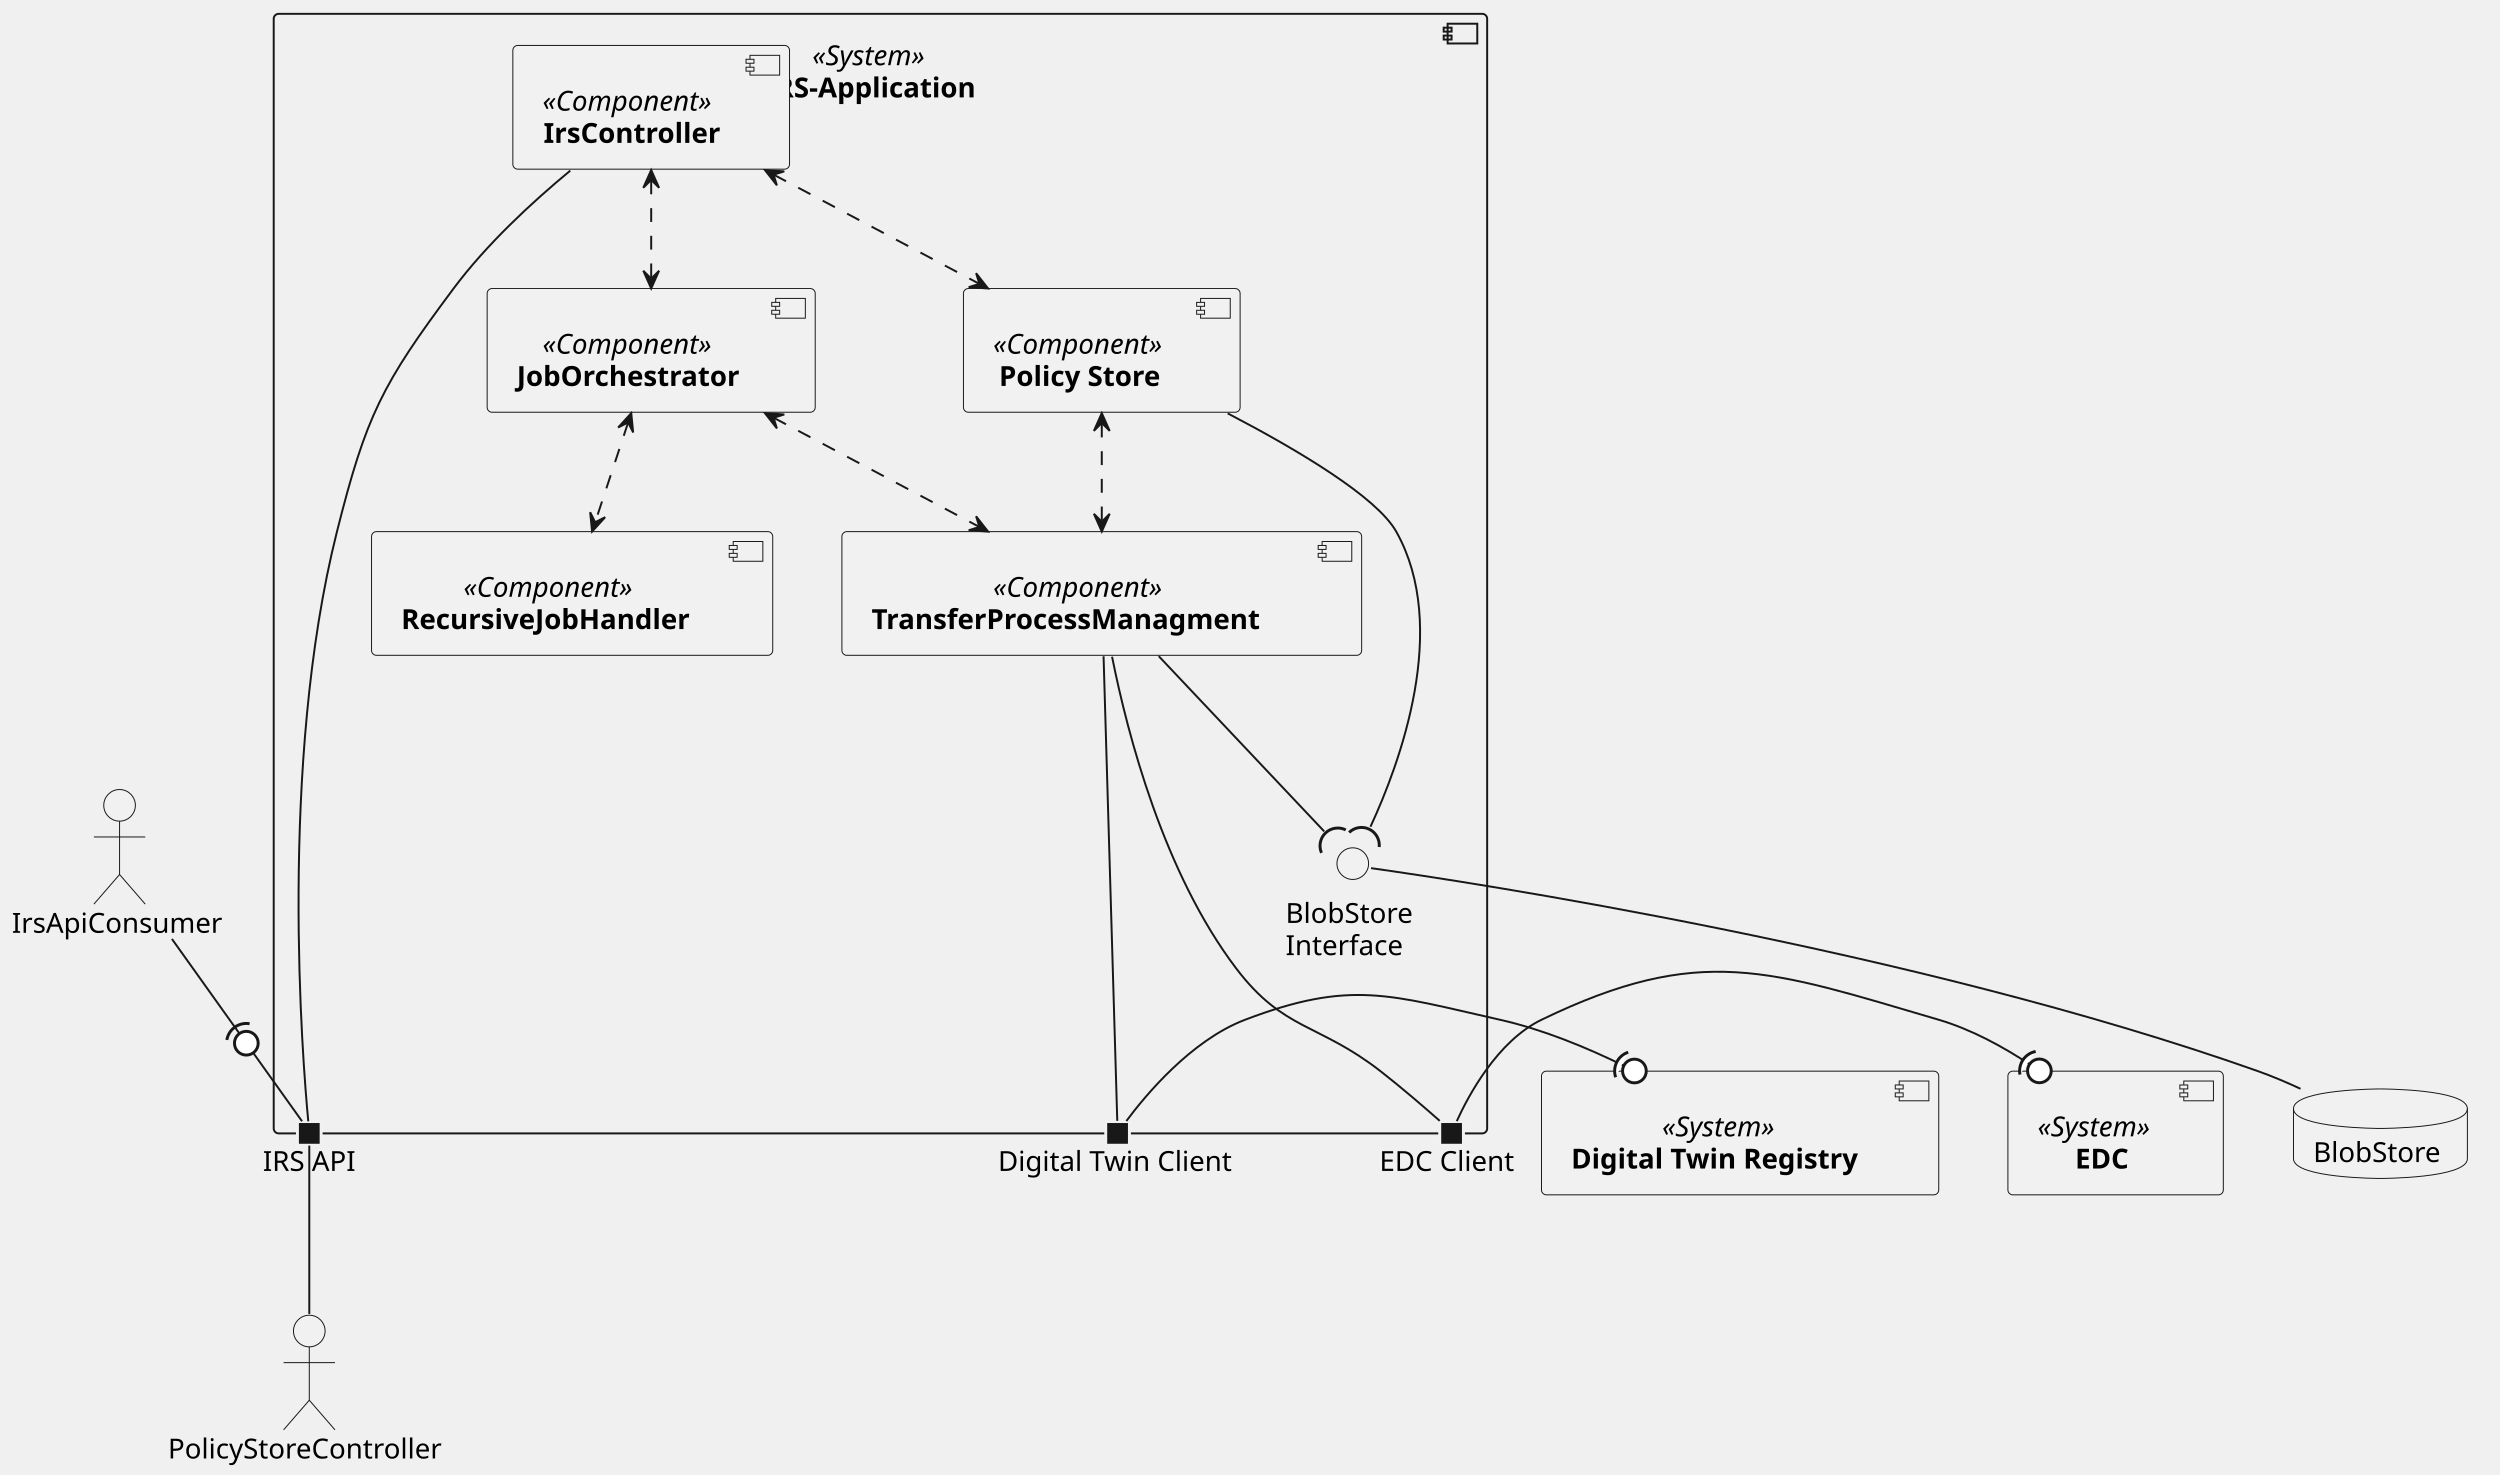
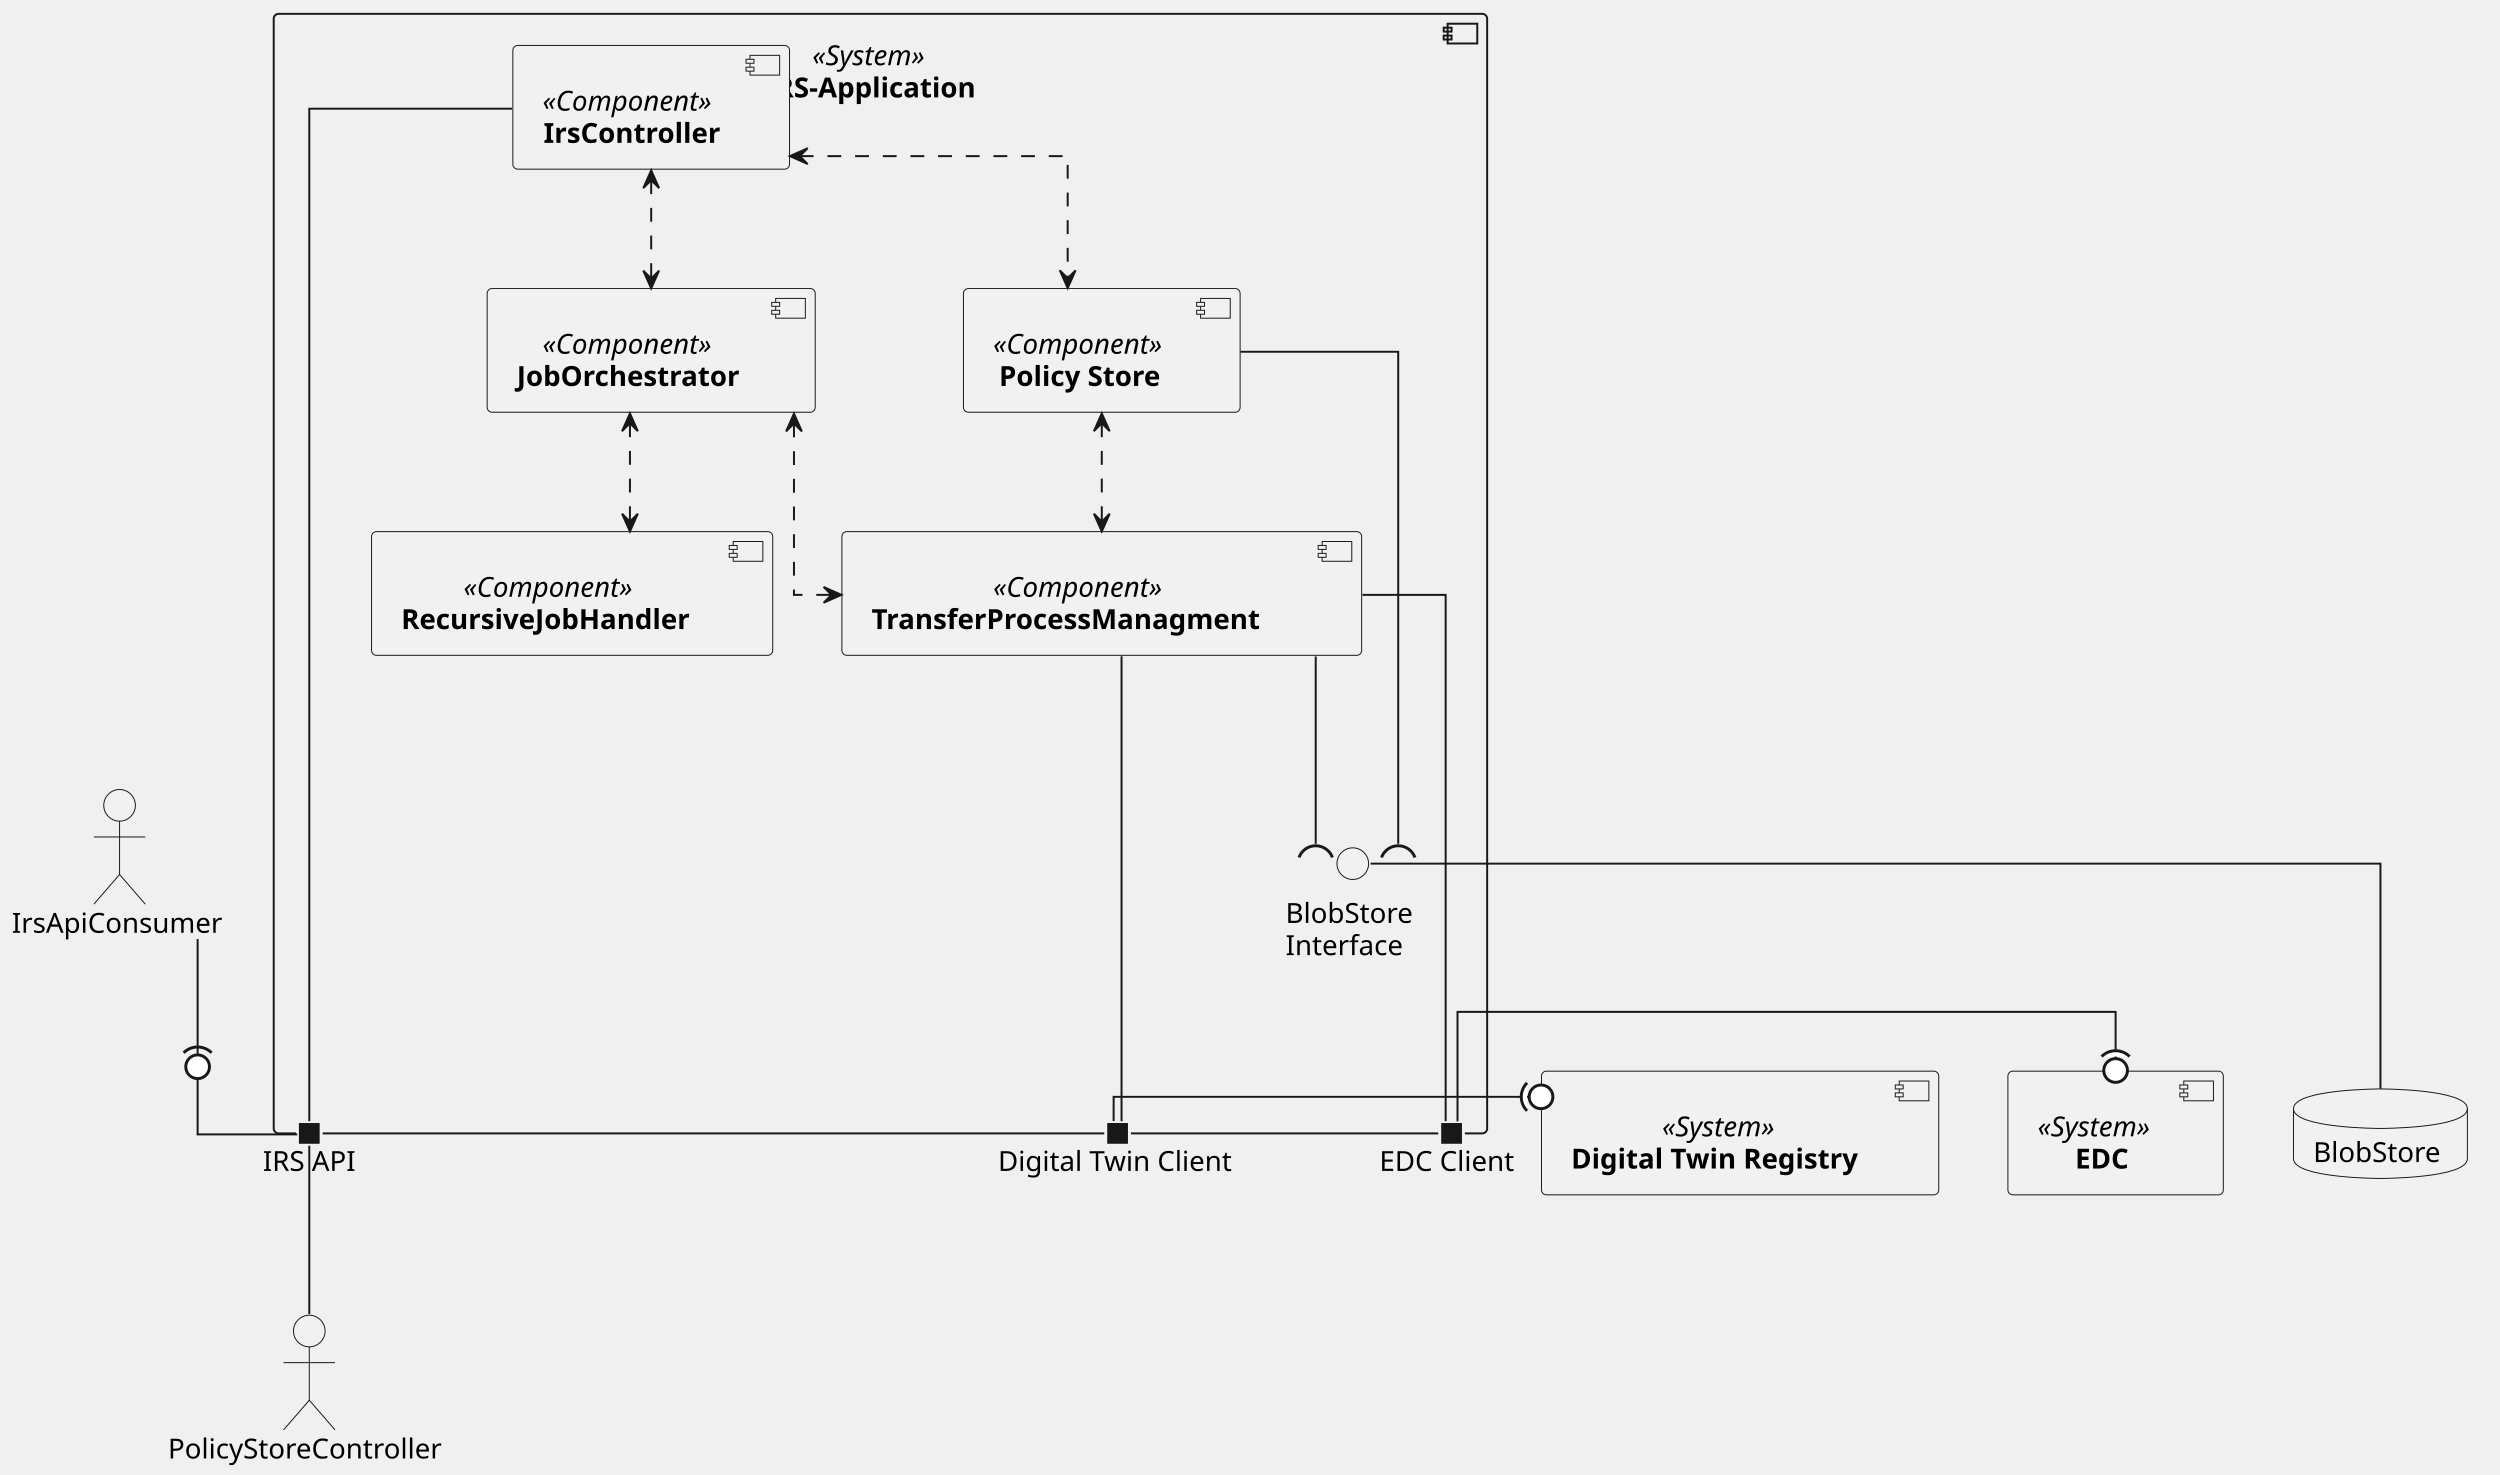
<svg xmlns="http://www.w3.org/2000/svg" contentStyleType="text/css" height="746px" preserveAspectRatio="none" style="width:1265px;height:746px;background:#FFFFFF;" version="1.1" viewBox="0 0 1265 746" width="1265px" zoomAndPan="magnify">
  <defs />
  <g>
    <g id="cluster_IRS">
      <rect height="566.5" rx="2.5" ry="2.5" style="stroke:#181818;stroke-width:1.0;fill:none;" width="614" x="138.5" y="7" />
      <rect height="10" style="stroke:#181818;stroke-width:1.0;fill:none;" width="15" x="732.5" y="12" />
      <rect height="2" style="stroke:#181818;stroke-width:1.0;fill:none;" width="4" x="730.5" y="14" />
      <rect height="2" style="stroke:#181818;stroke-width:1.0;fill:none;" width="4" x="730.5" y="18" />
-       <text fill="#000000" font-family="sans-serif" font-size="14" font-style="italic" lengthAdjust="spacing" textLength="69" x="411" y="32.995">«System»</text>
-       <text fill="#000000" font-family="sans-serif" font-size="14" font-weight="bold" lengthAdjust="spacing" textLength="117" x="387" y="49.292">IRS-Application</text>
+       <text fill="#000000" font-family="&quot;Architects daughter&quot;" font-size="14" font-style="italic" lengthAdjust="spacing" textLength="69" x="411" y="32.995">«System»</text>
+       <text fill="#000000" font-family="&quot;Architects daughter&quot;" font-size="14" font-weight="bold" lengthAdjust="spacing" textLength="117" x="387" y="49.292">IRS-Application</text>
    </g>
    <g id="elem_RecursiveJobHandler">
      <rect fill="#F1F1F1" height="62.594" rx="2.5" ry="2.5" style="stroke:#181818;stroke-width:0.5;" width="203" x="188" y="269" />
      <rect fill="#F1F1F1" height="10" style="stroke:#181818;stroke-width:0.5;" width="15" x="371" y="274" />
      <rect fill="#F1F1F1" height="2" style="stroke:#181818;stroke-width:0.5;" width="4" x="369" y="276" />
      <rect fill="#F1F1F1" height="2" style="stroke:#181818;stroke-width:0.5;" width="4" x="369" y="280" />
-       <text fill="#000000" font-family="sans-serif" font-size="14" font-style="italic" lengthAdjust="spacing" textLength="100" x="234.5" y="301.995">«Component»</text>
-       <text fill="#000000" font-family="sans-serif" font-size="14" font-weight="bold" lengthAdjust="spacing" textLength="163" x="203" y="318.292">RecursiveJobHandler</text>
+       <text fill="#000000" font-family="&quot;Architects daughter&quot;" font-size="14" font-style="italic" lengthAdjust="spacing" textLength="100" x="234.5" y="301.995">«Component»</text>
+       <text fill="#000000" font-family="&quot;Architects daughter&quot;" font-size="14" font-weight="bold" lengthAdjust="spacing" textLength="163" x="203" y="318.292">RecursiveJobHandler</text>
    </g>
    <g id="elem_IrsController">
      <rect fill="#F1F1F1" height="62.594" rx="2.5" ry="2.5" style="stroke:#181818;stroke-width:0.5;" width="140" x="259.5" y="23" />
      <rect fill="#F1F1F1" height="10" style="stroke:#181818;stroke-width:0.5;" width="15" x="379.5" y="28" />
      <rect fill="#F1F1F1" height="2" style="stroke:#181818;stroke-width:0.5;" width="4" x="377.5" y="30" />
      <rect fill="#F1F1F1" height="2" style="stroke:#181818;stroke-width:0.5;" width="4" x="377.5" y="34" />
-       <text fill="#000000" font-family="sans-serif" font-size="14" font-style="italic" lengthAdjust="spacing" textLength="100" x="274.5" y="55.995">«Component»</text>
-       <text fill="#000000" font-family="sans-serif" font-size="14" font-weight="bold" lengthAdjust="spacing" textLength="99" x="275" y="72.292">IrsController</text>
+       <text fill="#000000" font-family="&quot;Architects daughter&quot;" font-size="14" font-style="italic" lengthAdjust="spacing" textLength="100" x="274.5" y="55.995">«Component»</text>
+       <text fill="#000000" font-family="&quot;Architects daughter&quot;" font-size="14" font-weight="bold" lengthAdjust="spacing" textLength="99" x="275" y="72.292">IrsController</text>
    </g>
    <g id="elem_JobOrchestrator">
      <rect fill="#F1F1F1" height="62.594" rx="2.5" ry="2.5" style="stroke:#181818;stroke-width:0.5;" width="166" x="246.5" y="146" />
      <rect fill="#F1F1F1" height="10" style="stroke:#181818;stroke-width:0.5;" width="15" x="392.5" y="151" />
      <rect fill="#F1F1F1" height="2" style="stroke:#181818;stroke-width:0.5;" width="4" x="390.5" y="153" />
      <rect fill="#F1F1F1" height="2" style="stroke:#181818;stroke-width:0.5;" width="4" x="390.5" y="157" />
-       <text fill="#000000" font-family="sans-serif" font-size="14" font-style="italic" lengthAdjust="spacing" textLength="100" x="274.5" y="178.995">«Component»</text>
-       <text fill="#000000" font-family="sans-serif" font-size="14" font-weight="bold" lengthAdjust="spacing" textLength="126" x="261.5" y="195.292">JobOrchestrator</text>
+       <text fill="#000000" font-family="&quot;Architects daughter&quot;" font-size="14" font-style="italic" lengthAdjust="spacing" textLength="100" x="274.5" y="178.995">«Component»</text>
+       <text fill="#000000" font-family="&quot;Architects daughter&quot;" font-size="14" font-weight="bold" lengthAdjust="spacing" textLength="126" x="261.5" y="195.292">JobOrchestrator</text>
    </g>
    <g id="elem_TransferProcessManagement">
      <rect fill="#F1F1F1" height="62.594" rx="2.5" ry="2.5" style="stroke:#181818;stroke-width:0.5;" width="263" x="426" y="269" />
      <rect fill="#F1F1F1" height="10" style="stroke:#181818;stroke-width:0.5;" width="15" x="669" y="274" />
      <rect fill="#F1F1F1" height="2" style="stroke:#181818;stroke-width:0.5;" width="4" x="667" y="276" />
      <rect fill="#F1F1F1" height="2" style="stroke:#181818;stroke-width:0.5;" width="4" x="667" y="280" />
-       <text fill="#000000" font-family="sans-serif" font-size="14" font-style="italic" lengthAdjust="spacing" textLength="100" x="502.5" y="301.995">«Component»</text>
-       <text fill="#000000" font-family="sans-serif" font-size="14" font-weight="bold" lengthAdjust="spacing" textLength="223" x="441" y="318.292">TransferProcessManagment</text>
+       <text fill="#000000" font-family="&quot;Architects daughter&quot;" font-size="14" font-style="italic" lengthAdjust="spacing" textLength="100" x="502.5" y="301.995">«Component»</text>
+       <text fill="#000000" font-family="&quot;Architects daughter&quot;" font-size="14" font-weight="bold" lengthAdjust="spacing" textLength="223" x="441" y="318.292">TransferProcessManagment</text>
    </g>
    <g id="elem_PolicyStore">
      <rect fill="#F1F1F1" height="62.594" rx="2.5" ry="2.5" style="stroke:#181818;stroke-width:0.5;" width="140" x="487.5" y="146" />
      <rect fill="#F1F1F1" height="10" style="stroke:#181818;stroke-width:0.5;" width="15" x="607.5" y="151" />
      <rect fill="#F1F1F1" height="2" style="stroke:#181818;stroke-width:0.5;" width="4" x="605.5" y="153" />
      <rect fill="#F1F1F1" height="2" style="stroke:#181818;stroke-width:0.5;" width="4" x="605.5" y="157" />
-       <text fill="#000000" font-family="sans-serif" font-size="14" font-style="italic" lengthAdjust="spacing" textLength="100" x="502.5" y="178.995">«Component»</text>
-       <text fill="#000000" font-family="sans-serif" font-size="14" font-weight="bold" lengthAdjust="spacing" textLength="94" x="505.5" y="195.292">Policy Store</text>
+       <text fill="#000000" font-family="&quot;Architects daughter&quot;" font-size="14" font-style="italic" lengthAdjust="spacing" textLength="100" x="502.5" y="178.995">«Component»</text>
+       <text fill="#000000" font-family="&quot;Architects daughter&quot;" font-size="14" font-weight="bold" lengthAdjust="spacing" textLength="94" x="505.5" y="195.292">Policy Store</text>
    </g>
-     <text fill="#000000" font-family="sans-serif" font-size="14" lengthAdjust="spacing" textLength="47" x="133" y="592.495">IRS API</text>
+     <text fill="#000000" font-family="Architects daughter" font-size="14" lengthAdjust="spacing" textLength="47" x="133" y="592.495">IRS API</text>
    <rect fill="#181818" height="12" style="stroke:#F1F1F1;stroke-width:1.5;" width="12" x="150.5" y="567.5" />
-     <text fill="#000000" font-family="sans-serif" font-size="14" lengthAdjust="spacing" textLength="121" x="505" y="592.495">Digital Twin Client</text>
+     <text fill="#000000" font-family="Architects daughter" font-size="14" lengthAdjust="spacing" textLength="121" x="505" y="592.495">Digital Twin Client</text>
    <rect fill="#181818" height="12" style="stroke:#F1F1F1;stroke-width:1.5;" width="12" x="559.5" y="567.5" />
-     <text fill="#000000" font-family="sans-serif" font-size="14" lengthAdjust="spacing" textLength="73" x="698" y="592.495">EDC Client</text>
+     <text fill="#000000" font-family="Architects daughter" font-size="14" lengthAdjust="spacing" textLength="73" x="698" y="592.495">EDC Client</text>
    <rect fill="#181818" height="12" style="stroke:#F1F1F1;stroke-width:1.5;" width="12" x="728.5" y="567.5" />
    <g id="elem_StoreInterface">
      <ellipse cx="684.5" cy="437" fill="#F1F1F1" rx="8" ry="8" style="stroke:#181818;stroke-width:0.5;" />
-       <text fill="#000000" font-family="sans-serif" font-size="14" lengthAdjust="spacing" textLength="68" x="650.5" y="466.995">BlobStore</text>
-       <text fill="#000000" font-family="sans-serif" font-size="14" lengthAdjust="spacing" textLength="60" x="650.5" y="483.292">Interface</text>
+       <text fill="#000000" font-family="&quot;Architects daughter&quot;" font-size="14" lengthAdjust="spacing" textLength="68" x="650.5" y="466.995">BlobStore</text>
+       <text fill="#000000" font-family="&quot;Architects daughter&quot;" font-size="14" lengthAdjust="spacing" textLength="60" x="650.5" y="483.292">Interface</text>
    </g>
    <g id="elem_DTR">
      <rect fill="#F1F1F1" height="62.594" rx="2.5" ry="2.5" style="stroke:#181818;stroke-width:0.5;" width="201" x="780" y="542" />
      <rect fill="#F1F1F1" height="10" style="stroke:#181818;stroke-width:0.5;" width="15" x="961" y="547" />
      <rect fill="#F1F1F1" height="2" style="stroke:#181818;stroke-width:0.5;" width="4" x="959" y="549" />
      <rect fill="#F1F1F1" height="2" style="stroke:#181818;stroke-width:0.5;" width="4" x="959" y="553" />
-       <text fill="#000000" font-family="sans-serif" font-size="14" font-style="italic" lengthAdjust="spacing" textLength="69" x="841" y="574.995">«System»</text>
-       <text fill="#000000" font-family="sans-serif" font-size="14" font-weight="bold" lengthAdjust="spacing" textLength="161" x="795" y="591.292">Digital Twin Registry</text>
+       <text fill="#000000" font-family="&quot;Architects daughter&quot;" font-size="14" font-style="italic" lengthAdjust="spacing" textLength="69" x="841" y="574.995">«System»</text>
+       <text fill="#000000" font-family="&quot;Architects daughter&quot;" font-size="14" font-weight="bold" lengthAdjust="spacing" textLength="161" x="795" y="591.292">Digital Twin Registry</text>
    </g>
    <g id="elem_EDC">
      <rect fill="#F1F1F1" height="62.594" rx="2.5" ry="2.5" style="stroke:#181818;stroke-width:0.5;" width="109" x="1016" y="542" />
      <rect fill="#F1F1F1" height="10" style="stroke:#181818;stroke-width:0.5;" width="15" x="1105" y="547" />
      <rect fill="#F1F1F1" height="2" style="stroke:#181818;stroke-width:0.5;" width="4" x="1103" y="549" />
      <rect fill="#F1F1F1" height="2" style="stroke:#181818;stroke-width:0.5;" width="4" x="1103" y="553" />
-       <text fill="#000000" font-family="sans-serif" font-size="14" font-style="italic" lengthAdjust="spacing" textLength="69" x="1031" y="574.995">«System»</text>
-       <text fill="#000000" font-family="sans-serif" font-size="14" font-weight="bold" lengthAdjust="spacing" textLength="31" x="1050" y="591.292">EDC</text>
+       <text fill="#000000" font-family="&quot;Architects daughter&quot;" font-size="14" font-style="italic" lengthAdjust="spacing" textLength="69" x="1031" y="574.995">«System»</text>
+       <text fill="#000000" font-family="&quot;Architects daughter&quot;" font-size="14" font-weight="bold" lengthAdjust="spacing" textLength="31" x="1050" y="591.292">EDC</text>
    </g>
    <g id="elem_IrsApiConsumer">
      <ellipse cx="60.5" cy="407.5" fill="#F1F1F1" rx="8" ry="8" style="stroke:#181818;stroke-width:0.5;" />
      <path d="M60.5,415.5 L60.5,442.5 M47.5,423.5 L73.5,423.5 M60.5,442.5 L47.5,457.5 M60.5,442.5 L73.5,457.5 " fill="none" style="stroke:#181818;stroke-width:0.5;" />
-       <text fill="#000000" font-family="sans-serif" font-size="14" lengthAdjust="spacing" textLength="109" x="6" y="471.995">IrsApiConsumer</text>
+       <text fill="#000000" font-family="&quot;Architects daughter&quot;" font-size="14" lengthAdjust="spacing" textLength="109" x="6" y="471.995">IrsApiConsumer</text>
    </g>
    <g id="elem_PolicyStoreController">
      <ellipse cx="156.5" cy="673.5" fill="#F1F1F1" rx="8" ry="8" style="stroke:#181818;stroke-width:0.5;" />
      <path d="M156.5,681.5 L156.5,708.5 M143.5,689.5 L169.5,689.5 M156.5,708.5 L143.5,723.5 M156.5,708.5 L169.5,723.5 " fill="none" style="stroke:#181818;stroke-width:0.5;" />
-       <text fill="#000000" font-family="sans-serif" font-size="14" lengthAdjust="spacing" textLength="143" x="85" y="737.995">PolicyStoreController</text>
+       <text fill="#000000" font-family="&quot;Architects daughter&quot;" font-size="14" lengthAdjust="spacing" textLength="143" x="85" y="737.995">PolicyStoreController</text>
    </g>
    <g id="elem_BlobStore">
      <path d="M1160.5,561 C1160.5,551 1204.5,551 1204.5,551 C1204.5,551 1248.5,551 1248.5,561 L1248.5,586.297 C1248.5,596.297 1204.5,596.297 1204.5,596.297 C1204.5,596.297 1160.5,596.297 1160.5,586.297 L1160.5,561 " fill="#F1F1F1" style="stroke:#181818;stroke-width:0.5;" />
      <path d="M1160.5,561 C1160.5,571 1204.5,571 1204.5,571 C1204.5,571 1248.5,571 1248.5,561 " fill="none" style="stroke:#181818;stroke-width:0.5;" />
-       <text fill="#000000" font-family="sans-serif" font-size="14" lengthAdjust="spacing" textLength="68" x="1170.5" y="587.995">BlobStore</text>
+       <text fill="#000000" font-family="&quot;Architects daughter&quot;" font-size="14" lengthAdjust="spacing" textLength="68" x="1170.5" y="587.995">BlobStore</text>
    </g>
    <g id="link_IrsController_JobOrchestrator">
-       <path d="M329.5,91.31 C329.5,106.93 329.5,125.19 329.5,140.79 " fill="none" id="IrsController-JobOrchestrator" style="stroke:#181818;stroke-width:1.0;stroke-dasharray:7.0,7.0;" />
-       <polygon fill="#181818" points="329.5,145.98,333.5,136.98,329.5,140.98,325.5,136.98,329.5,145.98" style="stroke:#181818;stroke-width:1.0;" />
-       <polygon fill="#181818" points="329.5,86.03,325.5,95.03,329.5,91.03,333.5,95.03,329.5,86.03" style="stroke:#181818;stroke-width:1.0;" />
+       <path d="M329.5,91.18 C329.5,91.18 329.5,140.93 329.5,140.93 " fill="none" id="IrsController-JobOrchestrator" style="stroke:#181818;stroke-width:1.0;stroke-dasharray:7.0,7.0;" />
+       <polygon fill="#181818" points="329.5,145.93,333.5,136.93,329.5,140.93,325.5,136.93,329.5,145.93" style="stroke:#181818;stroke-width:1.0;" />
+       <polygon fill="#181818" points="329.5,86.18,325.5,95.18,329.5,91.18,333.5,95.18,329.5,86.18" style="stroke:#181818;stroke-width:1.0;" />
    </g>
    <g id="link_JobOrchestrator_TransferProcessManagement">
-       <path d="M391.54,211.42 C423.76,228.52 463.03,249.36 495.28,266.48 " fill="none" id="JobOrchestrator-TransferProcessManagement" style="stroke:#181818;stroke-width:1.0;stroke-dasharray:7.0,7.0;" />
-       <polygon fill="#181818" points="499.98,268.98,493.906,261.228,495.563,266.636,490.155,268.294,499.98,268.98" style="stroke:#181818;stroke-width:1.0;" />
-       <polygon fill="#181818" points="387.03,209.03,393.104,216.782,391.447,211.374,396.855,209.716,387.03,209.03" style="stroke:#181818;stroke-width:1.0;" />
+       <path d="M401.75,214.3 C401.75,214.3 401.75,301 401.75,301 C401.75,301 420.74,301 420.74,301 " fill="none" id="JobOrchestrator-TransferProcessManagement" style="stroke:#181818;stroke-width:1.0;stroke-dasharray:7.0,7.0;" />
+       <polygon fill="#181818" points="425.74,301,416.74,297,420.74,301,416.74,305,425.74,301" style="stroke:#181818;stroke-width:1.0;" />
+       <polygon fill="#181818" points="401.75,209.3,397.75,218.3,401.75,214.3,405.75,218.3,401.75,209.3" style="stroke:#181818;stroke-width:1.0;" />
    </g>
    <g id="link_JobOrchestrator_RecursiveJobHandler">
-       <path d="M317.81,213.87 C312.57,229.7 306.42,248.33 301.18,264.16 " fill="none" id="JobOrchestrator-RecursiveJobHandler" style="stroke:#181818;stroke-width:1.0;stroke-dasharray:7.0,7.0;" />
-       <polygon fill="#181818" points="299.59,268.98,306.218,261.695,301.163,264.234,298.624,259.179,299.59,268.98" style="stroke:#181818;stroke-width:1.0;" />
-       <polygon fill="#181818" points="319.41,209.03,312.782,216.315,317.837,213.776,320.376,218.831,319.41,209.03" style="stroke:#181818;stroke-width:1.0;" />
+       <path d="M318.75,214.18 C318.75,214.18 318.75,263.93 318.75,263.93 " fill="none" id="JobOrchestrator-RecursiveJobHandler" style="stroke:#181818;stroke-width:1.0;stroke-dasharray:7.0,7.0;" />
+       <polygon fill="#181818" points="318.75,268.93,322.75,259.93,318.75,263.93,314.75,259.93,318.75,268.93" style="stroke:#181818;stroke-width:1.0;" />
+       <polygon fill="#181818" points="318.75,209.18,314.75,218.18,318.75,214.18,322.75,218.18,318.75,209.18" style="stroke:#181818;stroke-width:1.0;" />
    </g>
    <g id="link_TransferProcessManagement_StoreInterface">
-       <path d="M586.32,332.02 C612.41,359.65 649.76,399.21 670.05,420.69 " fill="none" id="TransferProcessManagement-to-StoreInterface" style="stroke:#181818;stroke-width:1.0;" />
-       <path d="M680.955,419.93 A9,9 0 0 0 668.673 431.56" fill="none" style="stroke:#181818;stroke-width:1.5;" />
+       <path d="M665.75,332.16 C665.75,332.16 665.75,426.95 665.75,426.95 " fill="none" id="TransferProcessManagement-to-StoreInterface" style="stroke:#181818;stroke-width:1.0;" />
+       <path d="M674.207,433.872 A9,9 0 0 0 657.293 433.872" fill="none" style="stroke:#181818;stroke-width:1.5;" />
    </g>
    <g id="link_PolicyStore_StoreInterface">
-       <path d="M621.21,209.16 C657.1,227.9 696.67,251.52 706.5,269 C733.81,317.54 708.3,386.3 693.46,418.32 " fill="none" id="PolicyStore-to-StoreInterface" style="stroke:#181818;stroke-width:1.0;" />
-       <path d="M697.873,428.595 A9,9 0 0 0 682.649 421.224" fill="none" style="stroke:#181818;stroke-width:1.5;" />
+       <path d="M627.67,178 C666.71,178 707.5,178 707.5,178 C707.5,178 707.5,426.95 707.5,426.95 " fill="none" id="PolicyStore-to-StoreInterface" style="stroke:#181818;stroke-width:1.0;" />
+       <path d="M715.957,433.872 A9,9 0 0 0 699.043 433.872" fill="none" style="stroke:#181818;stroke-width:1.5;" />
    </g>
    <g id="link_PolicyStore_TransferProcessManagement">
-       <path d="M557.5,214.31 C557.5,229.93 557.5,248.19 557.5,263.79 " fill="none" id="PolicyStore-TransferProcessManagement" style="stroke:#181818;stroke-width:1.0;stroke-dasharray:7.0,7.0;" />
-       <polygon fill="#181818" points="557.5,268.98,561.5,259.98,557.5,263.98,553.5,259.98,557.5,268.98" style="stroke:#181818;stroke-width:1.0;" />
-       <polygon fill="#181818" points="557.5,209.03,553.5,218.03,557.5,214.03,561.5,218.03,557.5,209.03" style="stroke:#181818;stroke-width:1.0;" />
+       <path d="M557.5,214.18 C557.5,214.18 557.5,263.93 557.5,263.93 " fill="none" id="PolicyStore-TransferProcessManagement" style="stroke:#181818;stroke-width:1.0;stroke-dasharray:7.0,7.0;" />
+       <polygon fill="#181818" points="557.5,268.93,561.5,259.93,557.5,263.93,553.5,259.93,557.5,268.93" style="stroke:#181818;stroke-width:1.0;" />
+       <polygon fill="#181818" points="557.5,209.18,553.5,218.18,557.5,214.18,561.5,218.18,557.5,209.18" style="stroke:#181818;stroke-width:1.0;" />
    </g>
    <g id="link_IrsController_PolicyStore">
-       <path d="M391.54,88.42 C423.76,105.52 463.03,126.36 495.28,143.48 " fill="none" id="IrsController-PolicyStore" style="stroke:#181818;stroke-width:1.0;stroke-dasharray:7.0,7.0;" />
-       <polygon fill="#181818" points="499.98,145.98,493.906,138.227,495.563,143.636,490.155,145.294,499.98,145.98" style="stroke:#181818;stroke-width:1.0;" />
-       <polygon fill="#181818" points="387.03,86.03,393.104,93.782,391.447,88.374,396.855,86.716,387.03,86.03" style="stroke:#181818;stroke-width:1.0;" />
+       <path d="M404.68,79 C404.68,79 540.25,79 540.25,79 C540.25,79 540.25,140.79 540.25,140.79 " fill="none" id="IrsController-PolicyStore" style="stroke:#181818;stroke-width:1.0;stroke-dasharray:7.0,7.0;" />
+       <polygon fill="#181818" points="540.25,145.79,544.25,136.79,540.25,140.79,536.25,136.79,540.25,145.79" style="stroke:#181818;stroke-width:1.0;" />
+       <polygon fill="#181818" points="399.68,79,408.68,83,404.68,79,408.68,75,399.68,79" style="stroke:#181818;stroke-width:1.0;" />
    </g>
    <g id="link_API_PORT_IrsController">
-       <path d="M155.99,567.38 C153.18,537.88 140.88,386.65 170.5,269 C185.3,210.2 193.23,194.59 229.5,146 C246.17,123.67 268.95,102.55 288.56,86.33 " fill="none" id="API_PORT-IrsController" style="stroke:#181818;stroke-width:1.0;" />
+       <path d="M156.5,567.32 C156.5,508.82 156.5,55 156.5,55 C156.5,55 211.24,55 259.13,55 " fill="none" id="API_PORT-IrsController" style="stroke:#181818;stroke-width:1.0;" />
    </g>
    <g id="link_API_PORT_PolicyStoreController">
-       <path d="M156.5,579.66 C156.5,593.82 156.5,634.29 156.5,664.84 " fill="none" id="API_PORT-PolicyStoreController" style="stroke:#181818;stroke-width:1.0;" />
+       <path d="M156.5,579.75 C156.5,594.9 156.5,634.61 156.5,664.9 " fill="none" id="API_PORT-PolicyStoreController" style="stroke:#181818;stroke-width:1.0;" />
    </g>
    <g id="link_IrsApiConsumer_API_PORT">
-       <path d="M86.99,475.11 C110.3,507.77 142.14,552.38 152.83,567.36 " fill="none" id="IrsApiConsumer-API_PORT" style="stroke:#181818;stroke-width:1.0;" />
-       <path d="M126.29,518.002 A10,10 0 0 0 114.779 526.217" fill="none" style="stroke:#181818;stroke-width:1.5;" />
-       <ellipse cx="124.642" cy="527.865" fill="#FFFFFF" rx="6" ry="6" style="stroke:#181818;stroke-width:1.5;" />
+       <path d="M100,475.16 C100,515.7 100,574 100,574 C100,574 135.88,574 150.45,574 " fill="none" id="IrsApiConsumer-API_PORT" style="stroke:#181818;stroke-width:1.0;" />
+       <path d="M107.071,532.711 A10,10 0 0 0 92.929 532.711" fill="none" style="stroke:#181818;stroke-width:1.5;" />
+       <ellipse cx="100" cy="539.783" fill="#FFFFFF" rx="6" ry="6" style="stroke:#181818;stroke-width:1.5;" />
    </g>
    <g id="link_TransferProcessManagement_AAS_PORT">
-       <path d="M558.4,332.06 C560.27,395.46 564.48,537.83 565.34,567.16 " fill="none" id="TransferProcessManagement-AAS_PORT" style="stroke:#181818;stroke-width:1.0;" />
+       <path d="M567.5,332.08 C567.5,395.8 567.5,536.34 567.5,567.36 " fill="none" id="TransferProcessManagement-AAS_PORT" style="stroke:#181818;stroke-width:1.0;" />
    </g>
    <g id="link_TransferProcessManagement_EDC_PORT">
-       <path d="M562.7,332.29 C570.65,372.02 588.91,441.77 625.5,490 C649.58,521.73 667.05,517.55 698.5,542 C709.36,550.45 721.47,560.94 728.51,567.16 " fill="none" id="TransferProcessManagement-EDC_PORT" style="stroke:#181818;stroke-width:1.0;" />
+       <path d="M689.38,301 C713.65,301 731.5,301 731.5,301 C731.5,301 731.5,526.73 731.5,567.3 " fill="none" id="TransferProcessManagement-EDC_PORT" style="stroke:#181818;stroke-width:1.0;" />
    </g>
    <g id="link_AAS_PORT_DTR">
-       <path d="M569.94,567.23 C579.31,554.61 602.52,526.47 630,516 C683.58,495.59 703.06,503.43 759,516 C780.51,520.83 802.7,529.93 822.13,539.49 " fill="none" id="AAS_PORT-to-DTR" style="stroke:#181818;stroke-width:1.0;" />
-       <ellipse cx="827.01" cy="541.93" fill="#FFFFFF" rx="6" ry="6" style="stroke:#181818;stroke-width:1.5;" />
-       <path d="M823.86,532.439 A10,10 0 0 0 817.519 545.08" fill="#FFFFFF" style="stroke:#181818;stroke-width:1.5;" />
+       <path d="M563.5,567.24 C563.5,561.87 563.5,555 563.5,555 C563.5,555 774.76,555 774.76,555 " fill="none" id="AAS_PORT-to-DTR" style="stroke:#181818;stroke-width:1.0;" />
+       <ellipse cx="779.76" cy="555" fill="#FFFFFF" rx="6" ry="6" style="stroke:#181818;stroke-width:1.5;" />
+       <path d="M772.689,547.929 A10,10 0 0 0 772.689 562.071" fill="#FFFFFF" style="stroke:#181818;stroke-width:1.5;" />
    </g>
    <g id="link_EDC_PORT_EDC">
-       <path d="M737.13,567.3 C742.8,554.8 757.54,526.87 780,516 C860.41,477.09 895.28,490.84 981,516 C997.38,520.81 1013.6,529.64 1027.64,538.97 " fill="none" id="EDC_PORT-to-EDC" style="stroke:#181818;stroke-width:1.0;" />
-       <ellipse cx="1031.93" cy="541.87" fill="#FFFFFF" rx="6" ry="6" style="stroke:#181818;stroke-width:1.5;" />
-       <path d="M1030.047,532.049 A10,10 0 0 0 1022.109 543.753" fill="#FFFFFF" style="stroke:#181818;stroke-width:1.5;" />
+       <path d="M737.5,567.38 C737.5,551.82 737.5,512 737.5,512 C737.5,512 1070.5,512 1070.5,512 C1070.5,512 1070.5,536.67 1070.5,536.67 " fill="none" id="EDC_PORT-to-EDC" style="stroke:#181818;stroke-width:1.0;" />
+       <ellipse cx="1070.5" cy="541.67" fill="#FFFFFF" rx="6" ry="6" style="stroke:#181818;stroke-width:1.5;" />
+       <path d="M1077.571,534.599 A10,10 0 0 0 1063.429 534.599" fill="#FFFFFF" style="stroke:#181818;stroke-width:1.5;" />
    </g>
    <g id="link_StoreInterface_BlobStore">
-       <path d="M693.76,439.28 C741.87,446.08 967.63,480.1 1142.5,542 C1149.62,544.52 1157,547.65 1164.06,550.93 " fill="none" id="StoreInterface-BlobStore" style="stroke:#181818;stroke-width:1.0;" />
+       <path d="M693.53,437 C762.58,437 1204.5,437 1204.5,437 C1204.5,437 1204.5,512.19 1204.5,550.96 " fill="none" id="StoreInterface-BlobStore" style="stroke:#181818;stroke-width:1.0;" />
    </g>
  </g>
</svg>
